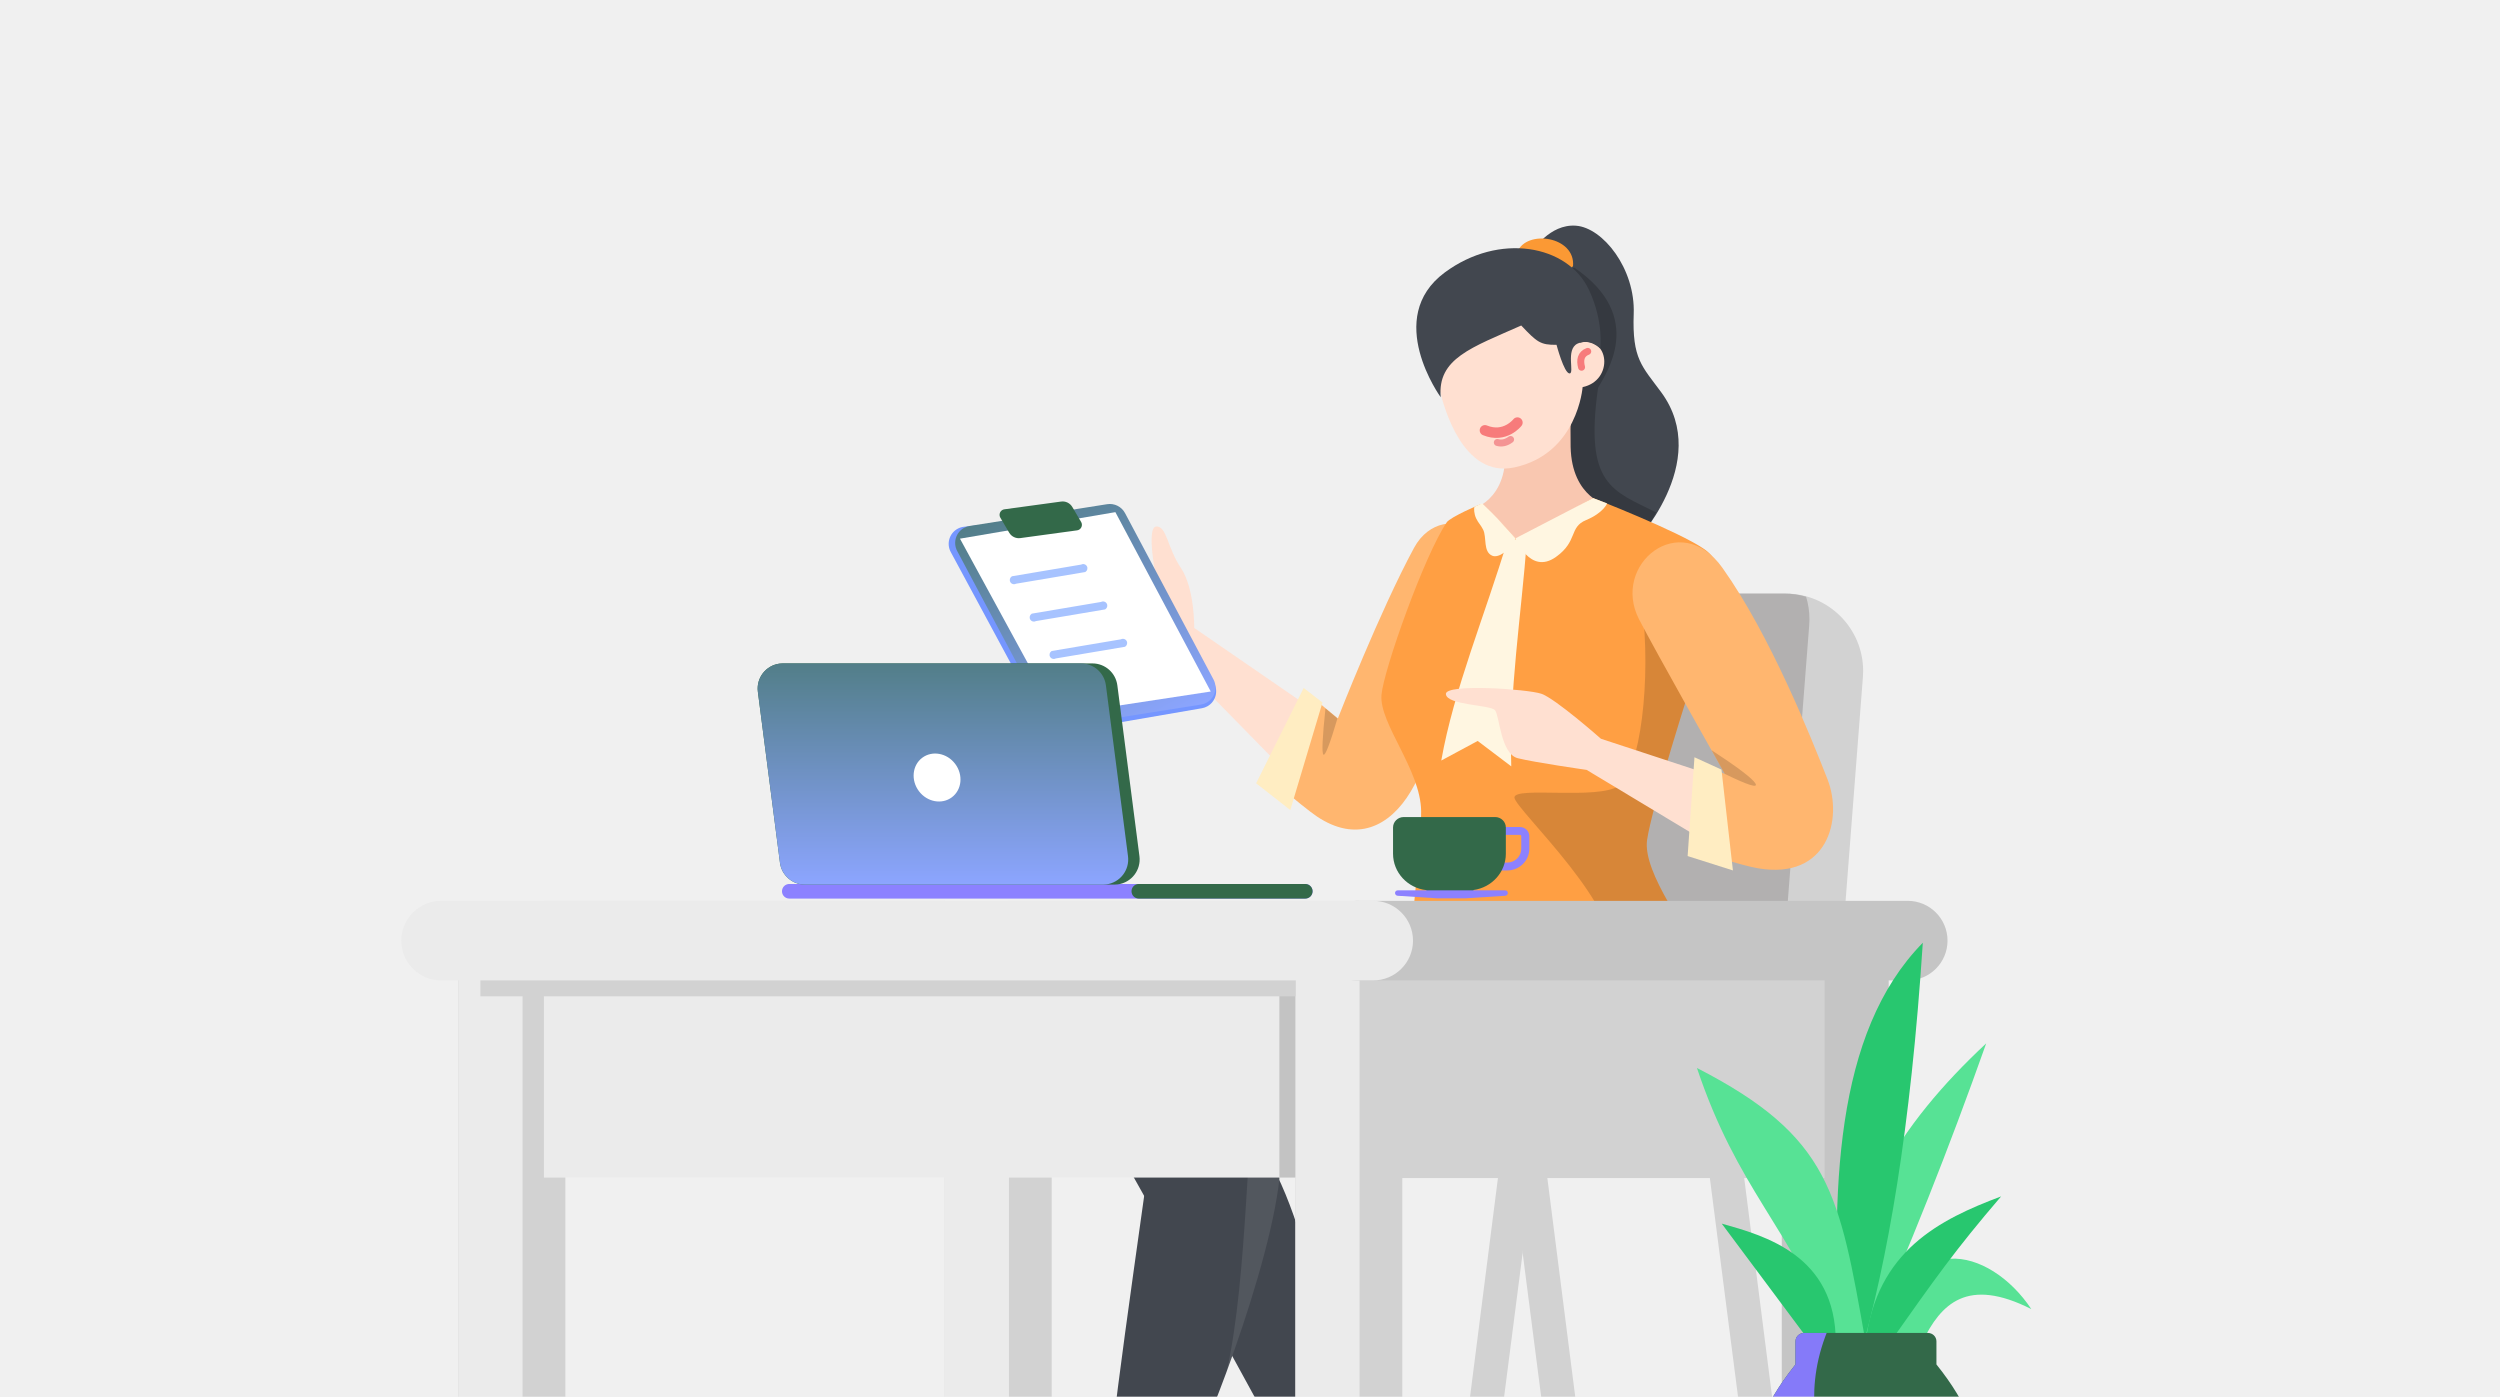
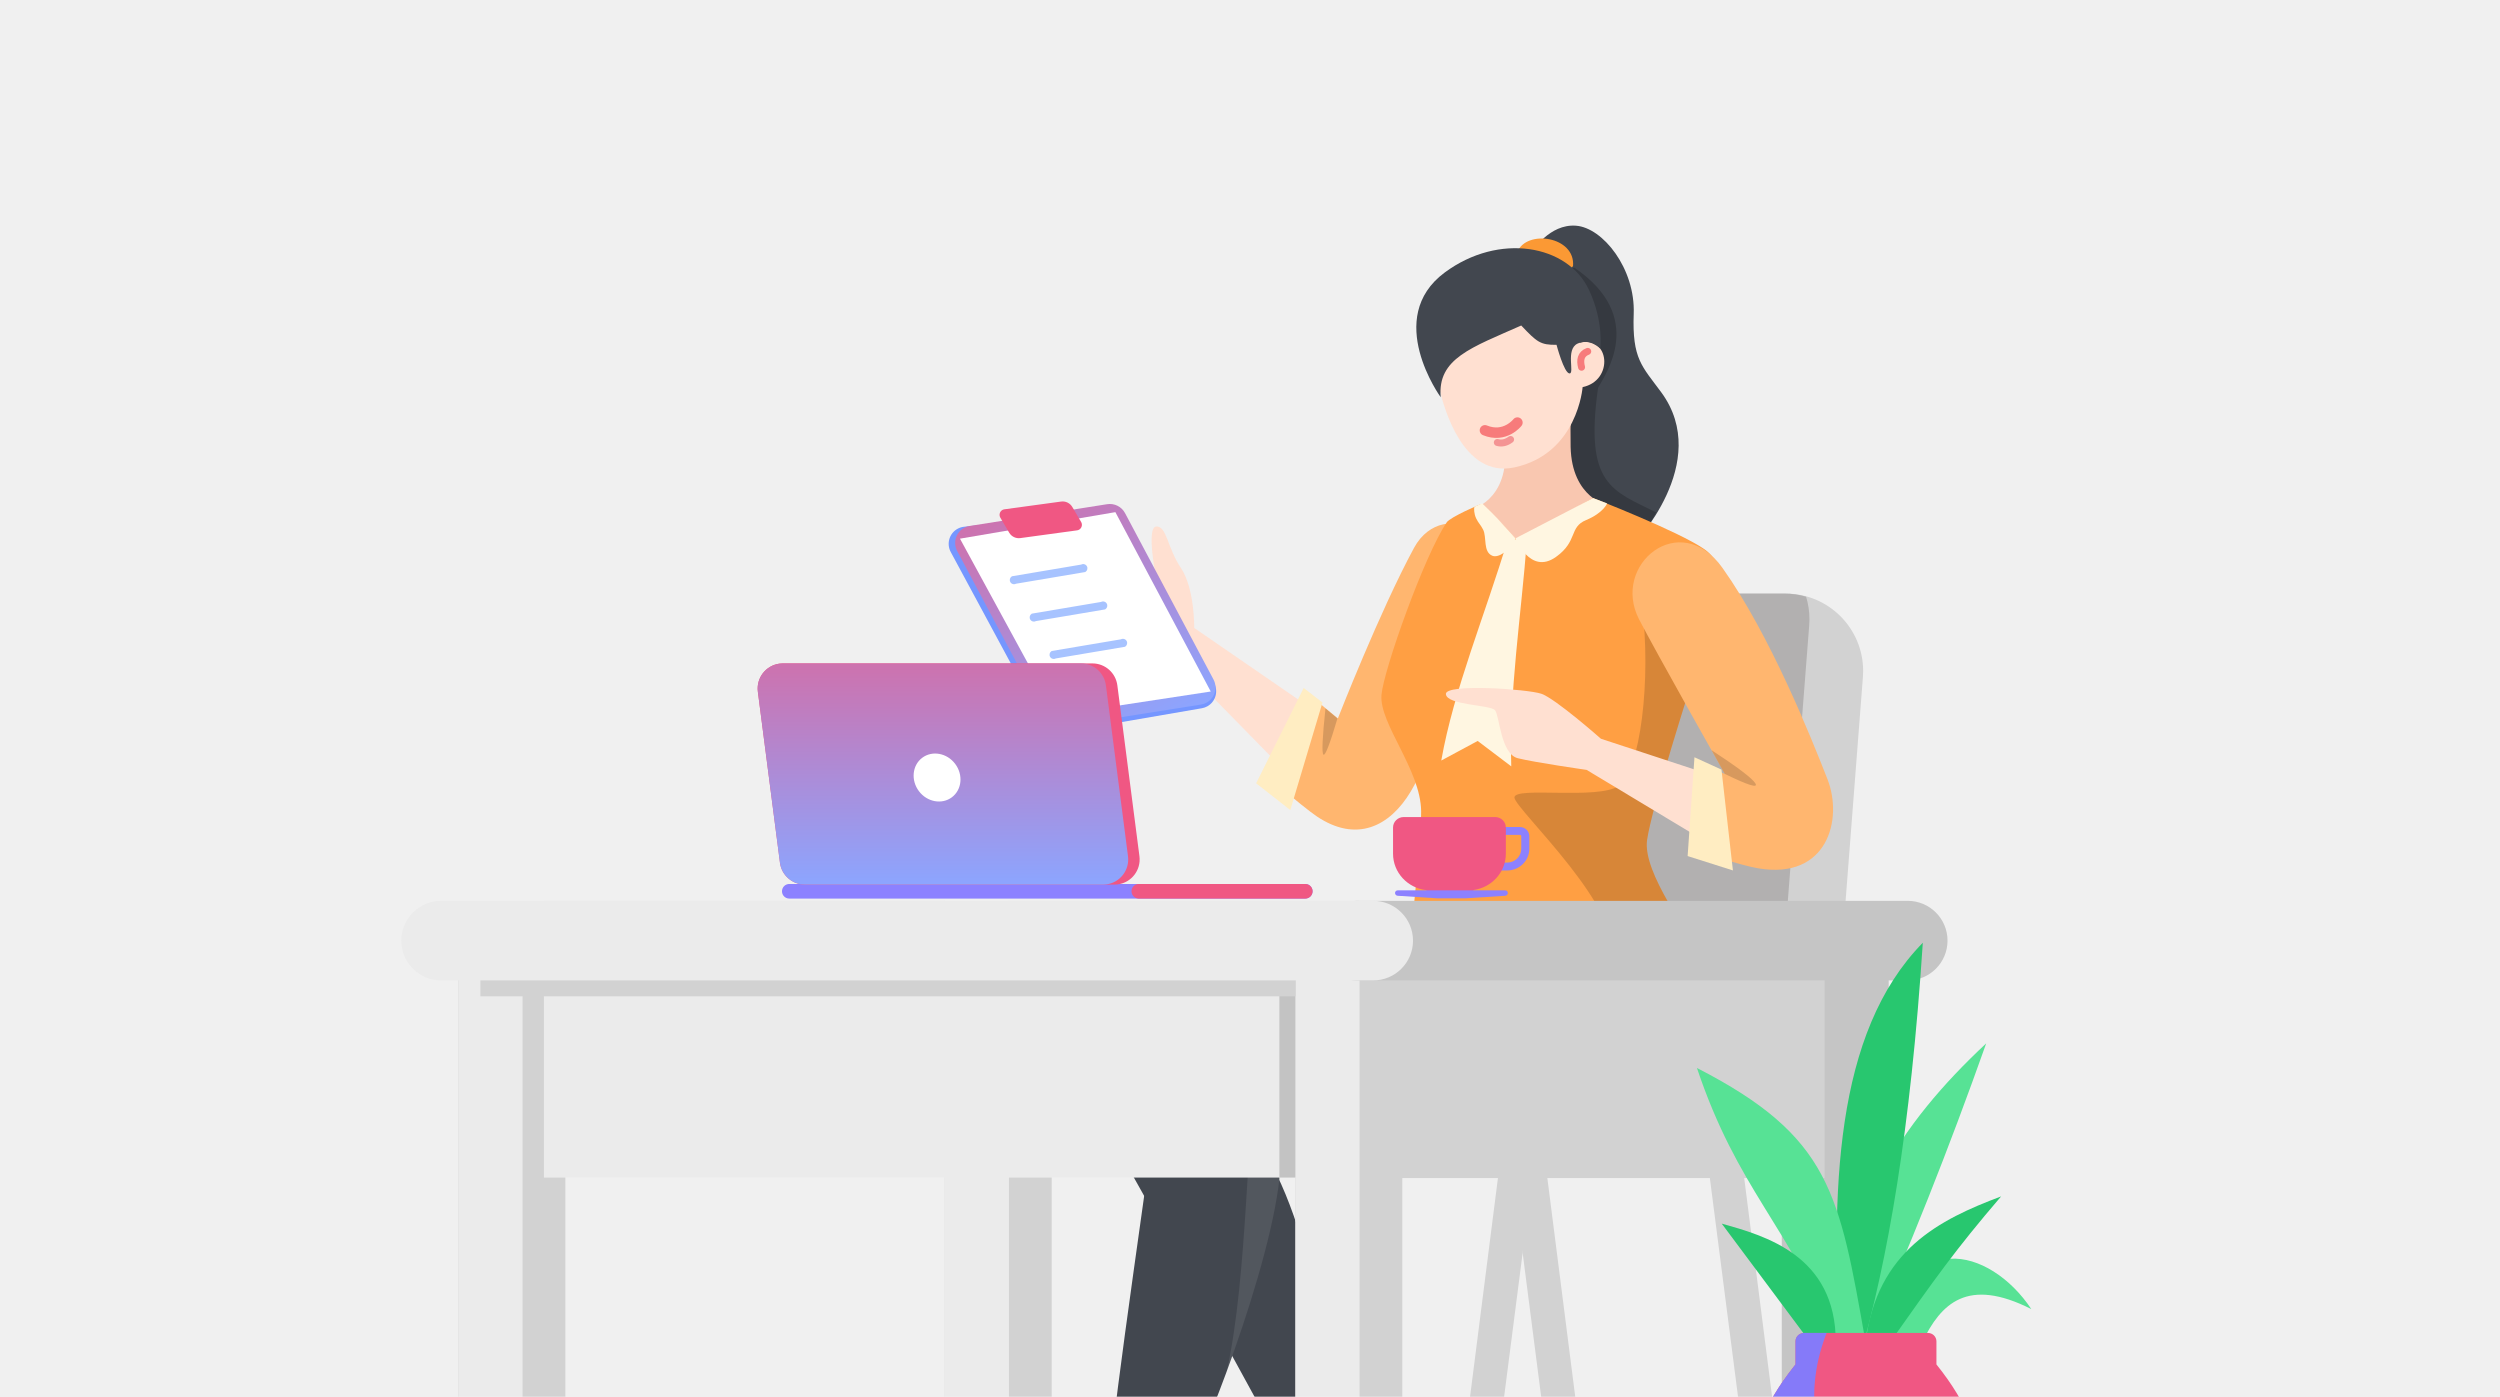
<svg xmlns="http://www.w3.org/2000/svg" xmlns:xlink="http://www.w3.org/1999/xlink" width="358px" height="200px" viewBox="0 0 358 200" version="1.1">
  <defs>
    <path d="M6,0 L352,0 C355.314,-6.08718376e-16 358,2.686 358,6 L358,200 L358,200 L0,200 L0,6 C-4.05812251e-16,2.686 2.686,6.08718376e-16 6,0 Z" id="path-1" />
    <linearGradient x1="68.669%" y1="-53.107%" x2="68.669%" y2="100%" id="linearGradient-3">
-       <stop stop-color="#336949" offset="0%" />
+       <stop stop-color="#F05783" offset="0%" />
      <stop stop-color="#8CA5FF" offset="100%" />
    </linearGradient>
    <linearGradient x1="68.669%" y1="-53.107%" x2="68.669%" y2="100%" id="linearGradient-4">
-       <stop stop-color="#336949" offset="0%" />
+       <stop stop-color="#F05783" offset="0%" />
      <stop stop-color="#8CA5FF" offset="100%" />
    </linearGradient>
    <path d="M7.952,0.064 L25.69,0.064 C26.366,0.064 26.914,0.603 26.914,1.268 L26.914,4.578 C31.399,10.144 33.642,15.71 33.642,21.277 C33.642,26.672 31.727,32.066 27.896,37.461 C27.668,37.784 27.293,37.976 26.894,37.976 L6.749,37.976 C6.349,37.976 5.975,37.784 5.746,37.461 C1.915,32.066 0,26.672 0,21.277 C0,15.815 2.159,10.354 6.477,4.893 L6.728,4.578 L6.728,1.268 C6.728,0.603 7.276,0.064 7.952,0.064 Z" id="path-5" />
  </defs>
  <g id="📝-Pages-New" stroke="none" stroke-width="1" fill="none" fill-rule="evenodd">
    <g id="Knowledge-Base" transform="translate(-670, -791)">
      <g id="Illustration" transform="translate(670, 791)">
        <mask id="mask-2" fill="white">
          <use xlink:href="#path-1" />
        </mask>
        <g id="Mask" />
        <g mask="url(#mask-2)">
          <g transform="translate(57, 30)">
            <g id="Chair4" transform="translate(121, 55)">
              <polygon id="Path" fill="#D2D2D2" points="38.077 71.363 28.831 143.879 33.679 143.815 42.925 72.042" />
              <polygon id="Path" fill="#D2D2D2" transform="translate(44.20678, 107.6211) scale(-1, 1) translate(-44.20678, -107.6211) " points="46.406 71.363 37.159 143.879 42.007 143.815 51.254 72.042" />
              <polygon id="Path" fill="#D2D2D2" transform="translate(72.39661, 107.6211) scale(-1, 1) translate(-72.39661, -107.6211) " points="74.596 71.363 65.349 143.879 70.197 143.815 79.444 72.042" />
              <path d="M0,75.186 C-5.12399906e-16,71.002 3.392,67.61 7.576,67.61 L36.218,67.61 C41.936,67.61 46.717,63.261 47.256,57.568 L51.76,10.042 C52.299,4.349 57.08,2.82683167e-15 62.798,0 L77.715,0 C83.839,6.51445281e-16 88.803,4.964 88.803,11.088 C88.803,11.374 88.792,11.659 88.77,11.944 L84.08,72.53 C83.633,78.304 78.817,82.762 73.025,82.762 L7.576,82.762 C3.392,82.762 5.12399906e-16,79.37 0,75.186 Z" id="Path" fill="#D2D2D2" />
              <path d="M77.51,-2.27373675e-13 C78.594,-2.27572851e-13 79.642,0.156 80.632,0.446 C80.945,1.469 81.113,2.555 81.113,3.68 C81.113,3.966 81.102,4.253 81.079,4.538 L76.394,64.893 C75.946,70.666 71.13,75.123 65.339,75.123 L0.071,75.123 L0.001,75.122 C0,75.073 9.36073955e-17,75.024 0,74.974 C6.90201459e-15,70.801 3.383,67.418 7.556,67.418 L36.107,67.418 C41.825,67.418 46.605,63.071 47.146,57.379 L51.645,10.039 C52.185,4.347 56.965,-2.24547053e-13 62.683,-2.27373675e-13 L77.51,-2.27373675e-13 Z" id="Combined-Shape" fill="#B2B0B0" />
            </g>
            <g id="Wom3.4" transform="translate(143, 100) scale(-1, 1) translate(-143, -100) translate(80, 0)">
              <g id="LLeg" transform="translate(28.09581, 104.5721)" fill="#42474F">
                <path d="M15.558,0.024 C22.487,0.333 61.05,8.844 68.057,10.29 C75.063,11.737 80.986,19.561 75.644,28.622 C69.643,38.793 54.16,67.679 50.401,74.191 C48.54,77.414 39.154,75.607 41.359,70.197 C45.469,60.113 47.378,34.78 57.857,25.544 C57.857,25.544 22.616,31.664 7.393,24.653 C-3.67,19.557 -1.167,-0.722 15.558,0.024 Z" id="Path" />
              </g>
              <g id="LArm" transform="translate(48.23367, 44.95087)">
                <path d="M43.754,14.969 C43.754,14.969 43.676,9.343 45.648,6.403 C47.62,3.463 47.698,0.34 49.191,0.442 C50.683,0.544 49.205,7.803 49.205,7.803 C49.205,7.803 51.099,7.081 52.459,6.168 C53.82,5.255 57.945,0.753 58.909,1.551 C60.543,2.91 57.911,10.578 56.477,12.111 C55.038,13.644 47.179,18.687 47.179,18.687 L27.93,38.329 L24.316,28.35 L43.754,14.969 Z" id="Path" fill="#FFE0D1" />
                <path d="M1.174,13.114 C4.398,20.574 10.299,34.278 12.732,38.367 C15.781,43.487 20.589,45.743 26.218,41.944 C27.214,41.272 29.23,39.651 32.266,37.082 L26.756,24.982 C24.374,26.944 23.183,27.925 23.183,27.925 C23.183,27.925 17.134,12.452 12.268,3.488 C8.054,-4.267 -3.732,1.772 1.174,13.114 Z" id="Path" fill="#FFB66F" />
                <path d="M23.245,27.933 C24.328,31.599 24.996,33.326 25.249,33.114 C25.503,32.902 25.406,30.696 24.959,26.496 L23.245,27.933 Z" id="Path" fill-opacity="0.16" fill="#000000" />
                <polygon id="Path-65" fill="#FFEDC2" points="25.387 25.652 29.994 41.05 34.888 37.217 28.077 23.567" />
              </g>
              <g id="Head" transform="translate(19.60132, 0)">
                <g id="Group-21" transform="translate(17.13841, 26.00611) rotate(12) translate(-17.13841, -26.00611) translate(4.638413, 2.506106)">
                  <path d="M15.016,2.524 C15.016,2.524 11.819,-0.875 8.127,0.216 C4.434,1.306 1.095,7.99 2.68,14.273 C4.258,20.557 3.073,21.85 1.159,26.085 C-3.983,37.477 9.656,46.638 9.656,46.638 L24.522,43.484 L19.211,15.738 L15.016,2.524 Z" id="Path" fill="#42474F" />
                  <path d="M9.606,6.059 C0.946,15.119 8.457,21.904 9.872,23.571 C14.734,36.855 10.866,38.412 5.454,42.76 L8.364,46.078 L16.706,42.599 L16.438,5.331 L9.606,6.059 Z" id="Path-50" fill-opacity="0.199" fill="#000000" />
                </g>
                <path d="M13.051,42.433 C13.051,42.433 18.329,41.374 18.485,33.986 C18.642,26.597 17.773,24.075 17.773,24.075 L27.726,23.895 C27.726,23.895 27.835,32.13 27.836,35.109 C27.841,42.351 33.426,43.191 33.426,43.191 C33.426,43.191 32.265,48.92 23.246,49.426 C16.204,49.822 13.051,42.433 13.051,42.433 Z" id="Path" fill="#F9C7B0" />
                <g id="Group-20" transform="translate(27.08848, 21.33915) rotate(12) translate(-27.08848, -21.33915) translate(13.58848, 5.339154)">
                  <path d="M1.995,4.913 C0.754,0.819 7.424,-1.657 9.383,1.292 C9.383,1.292 10.344,4.087 8.341,5.683 C5.631,7.835 1.995,4.913 1.995,4.913 Z" id="Path" fill="#FB9934" />
                  <path d="M3.36,15.846 C-1.08,15.674 -0.356,22.161 4.257,22.152 C4.257,22.152 6.936,31.367 16.237,31.367 C23.791,31.367 24.282,20.627 24.351,18.484 C24.425,16.2 24.434,8.695 24.434,8.695 L3.187,8.685 L3.36,15.846 Z" id="Path" fill="#FFE0D1" />
                  <path d="M5.69,19.846 C6.446,19.639 6.651,15.451 6.651,15.451 C8.913,15.003 9.311,14.493 11.02,11.694 C18.613,13.309 23.767,13.802 24.434,19.35 C24.434,19.35 30.136,6.54 20.146,1.987 C11.358,-2.013 2.087,1.745 0.469,8.729 C-0.677,13.659 0.637,17.28 0.637,17.28 C0.637,17.28 1.788,15.451 3.677,15.908 C5.567,16.365 4.934,20.052 5.69,19.846 Z" id="Path" fill="#42474F" />
                  <path d="M14.608,24.436 C14.608,24.436 16.137,26.901 19.119,26.027" id="Path" stroke="#F77B7B" stroke-width="1.5" stroke-linecap="round" transform="translate(16.86349, 25.32509) rotate(-18) translate(-16.86349, -25.32509) " />
                  <path d="M15.903,27.378 C16.603,27.671 17.267,27.671 17.848,27.334" id="Path" stroke="#F49494" stroke-linecap="round" transform="translate(16.87519, 27.46345) rotate(2) translate(-16.87519, -27.46345) " />
                  <path d="M3.565,19.444 C3.844,18.44 3.72,17.563 2.721,17.162" id="Path-8" stroke="#F77B7B" stroke-linecap="round" transform="translate(3.207757, 18.30307) rotate(-13) translate(-3.207757, -18.30307) " />
                </g>
              </g>
              <g id="Group-19" transform="translate(16.70562, 41.32406)">
                <path d="M34.241,0.88 C34.362,0.874 38.619,2.737 39.109,3.456 C42.302,8.137 48.165,24.612 48.466,28.186 C48.807,32.308 42.859,38.875 42.786,44.843 C42.721,50.812 45.33,68.784 44.318,70.463 C43.314,72.141 36.716,80.116 35.339,80.148 C33.955,80.181 32.921,75.994 30.824,76.085 C28.735,76.176 24.379,81.727 22.501,81.688 C20.631,81.647 1.248,69.377 2.729,65.882 C4.219,62.386 11.134,53.698 10.429,48.935 C9.733,44.173 4.171,26.592 2.163,20.609 C0.163,14.625 -1.448,9.859 2.284,7.284 C6.017,4.71 18.161,0 18.161,0 L29.035,6.078 C29.035,6.078 33.61,0.91 34.241,0.88 Z" id="Path" fill="#FF9F43" />
                <path d="M30.375,5.909 C33.636,16.745 38.112,27.423 39.904,37.585 L34.69,34.778 L29.881,38.419 C30.221,27.854 28.446,16.762 27.63,5.909 L30.375,5.909 Z" id="Path" fill="#FFF6E1" />
                <path d="M11.326,14.23 L11.202,15.106 C9.741,25.988 11.47,39.194 14.467,41.208 C17.525,43.265 29.43,41.247 29.43,42.875 C29.43,44.504 12.978,59.43 15.679,66.566 C17.164,70.489 16.667,73.978 14.187,77.033 L13.468,76.549 C7.848,72.741 1.883,67.879 2.729,65.882 C4.219,62.386 11.134,53.698 10.429,48.935 C9.761,44.363 4.608,27.978 2.42,21.381 L1.723,19.289 C0.913,16.837 0.239,14.615 0.076,12.698 L0.579,12.373 C8.614,7.226 12.197,7.845 11.326,14.23 L11.326,14.23 Z" id="Path" fill-opacity="0.16" fill="#000000" />
                <path d="M16.154,0.767 L18.161,0 L29.274,5.763 C29.274,5.763 27.184,11.076 23.484,8.43 C20.312,6.168 21.65,4.177 19.164,3.15 C16.687,2.123 16.154,0.767 16.154,0.767 Z" id="Path" fill="#FFF6E1" />
                <path d="M29.274,5.763 C30.079,7.551 31.717,8.596 32.563,8.271 C33.961,7.734 33.361,5.597 33.912,4.518 C34.306,3.752 34.561,3.636 34.906,2.917 C35.227,2.257 35.24,1.466 35.158,1.247 L34.065,0.751 C33.063,1.694 32.329,2.417 31.863,2.917 C31.283,3.541 30.419,4.49 29.274,5.763 Z" id="Path" fill="#FFF6E1" />
              </g>
              <g id="RArm" transform="translate(0, 47.66368)">
                <path d="M33.745,28.126 C33.745,28.126 40.288,22.348 42.29,21.678 C44.293,21.007 56.022,20.202 55.949,21.717 C55.864,23.34 49.564,23.247 48.912,24.045 C48.259,24.844 48.11,30.302 45.643,30.915 C43.18,31.528 35.798,32.584 35.798,32.584 L18.138,43.213 L17.383,33.501 L33.745,28.126 Z" id="Path" fill="#FFE0D1" />
                <path d="M16.341,3.661 C9.448,13.369 3.563,28.156 1.304,33.921 C-0.955,39.686 1.324,48.381 11.257,46.674 C12.375,46.482 14.188,46.001 16.696,45.23 L19.07,31.878 C17.029,32.733 16.008,33.161 16.008,33.161 C16.008,33.161 25.88,15.699 28.291,11.017 C32.318,3.2 22.412,-4.892 16.341,3.661 Z" id="Path" fill="#FFB66F" />
                <path d="M16.008,33.161 C12.665,34.79 11.204,35.247 11.624,34.53 C12.045,33.813 14.137,32.225 17.9,29.765 L16.008,33.161 Z" id="Path" fill-opacity="0.16" fill="#000000" />
                <polygon id="Path-64" fill="#FFEDC2" points="16.486 32.544 14.847 46.982 21.331 44.925 20.353 30.776" />
              </g>
              <g id="RLeg" transform="translate(15.94627, 101.5411)">
                <path d="M6.757,0.134 C-1.984,13.276 -1.129,22.783 9.321,28.653 C22.707,36.172 63.994,27.364 63.994,27.364 C63.994,27.364 63.262,33.248 63.994,38.496 C65.907,52.202 75.004,75.037 76.928,77.906 C79.59,81.874 87.697,78.881 87.85,75.577 C88.003,72.274 81.738,30.078 80.785,22.032 C79.838,13.985 76.846,12.816 68.106,10.617 C66.099,10.111 42.356,4.223 40.181,4.395 C27.723,5.378 16.581,3.957 6.757,0.134 Z" id="Path" fill="#42474F" />
                <path d="M16.28,26.462 C29.834,27.977 65.717,24.853 67.158,26.273 C68.534,27.628 68.304,51.208 71.391,64.855 C68.35,56.586 65.059,46.126 63.994,38.496 C63.262,33.248 63.994,27.364 63.994,27.364 L62.592,27.644 C55.277,29.062 21.363,35.15 9.321,28.653 C2.258,24.842 -0.475,18.942 1.123,10.952 C3.049,20.377 8.102,25.547 16.28,26.462 Z" id="Path" fill-opacity="0.192" fill="#FFFFFF" opacity="0.44" />
                <ellipse id="Oval" fill-opacity="0.192" fill="#FFFFFF" transform="translate(86.56548, 23.11196) rotate(13) translate(-86.56548, -23.11196) " cx="86.565" cy="23.112" rx="2.278" ry="4.168" />
                <ellipse id="Oval" fill-opacity="0.192" fill="#FFFFFF" transform="translate(75.93463, 20.45977) rotate(-16) translate(-75.93463, -20.45977) " cx="75.935" cy="20.46" rx="3.037" ry="4.547" />
              </g>
            </g>
            <g id="Example-Task1" transform="translate(97.77145, 58.16383) rotate(-28) translate(-97.77145, -58.16383) translate(85.27145, 37.16383)">
              <g id="Group-3" transform="translate(-0, -0)">
                <path d="M3.716,1.906 L22.562,9.467 C23.474,9.833 24.082,10.706 24.108,11.688 L24.819,38.439 C24.855,39.799 23.781,40.931 22.421,40.967 C22.137,40.975 21.855,40.933 21.585,40.845 L2.19,34.461 C1.184,34.13 0.502,33.193 0.496,32.135 L0.334,4.207 C0.326,2.846 1.423,1.737 2.784,1.729 C3.103,1.727 3.42,1.787 3.716,1.906 Z" id="Rectangle" fill="#7596FF" fill-rule="nonzero" />
                <path d="M4.482,2.186 L23.325,8.676 C24.32,9.019 24.987,9.954 24.987,11.006 L24.987,37.988 C24.987,39.348 23.884,40.452 22.523,40.452 C22.25,40.452 21.979,40.406 21.72,40.317 L2.877,33.827 C1.883,33.484 1.216,32.549 1.216,31.497 L1.216,4.515 C1.216,3.155 2.319,2.051 3.68,2.051 C3.953,2.051 4.224,2.097 4.482,2.186 Z" id="Rectangle" fill="url(#linearGradient-3)" />
                <polygon id="Rectangle" fill="#FFFFFF" fill-rule="nonzero" points="2.399 3.14 23.831 10.235 23.831 39.326 2.691 31.91" />
-                 <path d="M9.99,2.414 L17.686,5.25 C18.291,5.473 18.703,6.037 18.731,6.682 L18.84,9.177 C18.859,9.618 18.517,9.992 18.075,10.011 C17.969,10.016 17.863,9.999 17.764,9.962 L10.068,7.126 C9.463,6.903 9.051,6.339 9.023,5.695 L8.914,3.199 C8.895,2.758 9.238,2.384 9.679,2.365 C9.785,2.361 9.891,2.377 9.99,2.414 Z" id="Rectangle" fill="#336949" fill-rule="nonzero" />
+                 <path d="M9.99,2.414 L17.686,5.25 C18.291,5.473 18.703,6.037 18.731,6.682 L18.84,9.177 C18.859,9.618 18.517,9.992 18.075,10.011 C17.969,10.016 17.863,9.999 17.764,9.962 L10.068,7.126 C9.463,6.903 9.051,6.339 9.023,5.695 L8.914,3.199 C8.895,2.758 9.238,2.384 9.679,2.365 C9.785,2.361 9.891,2.377 9.99,2.414 Z" id="Rectangle" fill="#F05783" fill-rule="nonzero" />
                <path d="M15.985,14.567 C16.321,14.567 16.593,14.839 16.593,15.173 C16.593,15.484 16.358,15.74 16.056,15.775 L15.985,15.779 L6.456,12.605 C6.12,12.605 5.848,12.334 5.848,11.999 C5.848,11.688 6.083,11.432 6.385,11.397 L6.456,11.393 L15.985,14.567 Z" id="Path" fill="#A7C3FF" />
                <path d="M15.985,20.628 C16.321,20.628 16.593,20.899 16.593,21.234 C16.593,21.545 16.358,21.801 16.056,21.836 L15.985,21.84 L6.456,18.666 C6.12,18.666 5.848,18.394 5.848,18.06 C5.848,17.749 6.083,17.493 6.385,17.458 L6.456,17.454 L15.985,20.628 Z" id="Path" fill="#A7C3FF" />
                <path d="M15.985,26.689 C16.321,26.689 16.593,26.96 16.593,27.295 C16.593,27.605 16.358,27.862 16.056,27.897 L15.985,27.901 L6.456,24.726 C6.12,24.726 5.848,24.455 5.848,24.12 C5.848,23.809 6.083,23.553 6.385,23.518 L6.456,23.514 L15.985,26.689 Z" id="Path" fill="#A7C3FF" />
              </g>
            </g>
            <g id="Group-26" transform="translate(0, 99)">
              <g id="Group-25" transform="translate(8.649351, 0)">
                <polygon id="Rectangle" fill="#D2D2D2" points="69.648 3.799 84.956 3.799 84.956 100.493 69.648 100.493" />
                <polygon id="Rectangle" fill="#EBEBEB" points="69.648 -1.78512303e-13 78.833 -1.78512303e-13 78.833 100.493 69.648 100.493" />
                <polygon id="Rectangle" fill="#D2D2D2" points="1.05161699e-15 3.799 75.777 3.799 75.777 32.801 15.308 32.801 15.308 100.493 1.05161699e-15 100.493" />
                <polygon id="Rectangle" fill="#EBEBEB" points="1.01974981e-15 3.799 9.185 3.799 9.185 100.493 1.01974981e-15 100.493" />
              </g>
              <g id="Group-25">
                <polygon id="Rectangle" fill="#C5C5C5" points="198.15 3.799 213.459 3.799 213.459 100.493 198.15 100.493" />
                <polygon id="Rectangle" fill="#D2D2D2" points="128.503 3.799 204.28 3.799 204.28 39.699 143.811 39.699 143.811 100.493 128.503 100.493" />
                <polygon id="Rectangle" fill="#EBEBEB" points="20.89 -2.81575148e-13 137.599 -4.04882098e-13 137.599 39.628 20.89 39.628" />
                <polygon id="Rectangle" fill="#C3C3C3" points="126.207 3.799 135.392 3.799 135.392 39.628 126.207 39.628" />
                <polygon id="Rectangle" fill="#EBEBEB" points="128.503 3.799 137.688 3.799 137.688 100.493 128.503 100.493" />
                <path d="M137.299,0 L216.186,0 C219.333,2.97461293e-15 221.885,2.551 221.885,5.698 C221.885,8.845 219.333,11.396 216.186,11.396 L137.299,11.396 C134.152,11.396 131.601,8.845 131.601,5.698 C131.601,2.551 134.152,5.7810075e-16 137.299,0 Z" id="Rectangle" fill="#C5C5C5" />
                <polygon id="Rectangle" fill="#D2D2D2" points="11.794 2.279 128.503 2.279 128.503 13.676 11.794 13.676" />
                <path d="M6.164,-1.78139615e-14 L139.644,-1.78139615e-14 C142.791,6.58155786e-15 145.342,2.551 145.342,5.698 C145.342,8.845 142.791,11.396 139.644,11.396 L6.164,11.396 C3.017,11.396 0.466,8.845 0.466,5.698 C0.466,2.551 3.017,-1.90122176e-14 6.164,-1.78139615e-14 Z" id="Rectangle" fill="#EBEBEB" />
              </g>
            </g>
            <g id="Cup" transform="translate(152, 93) scale(-1, 1) translate(-152, -93) translate(142, 87)">
              <path d="M5.196,1.431 L1.346,1.431 C0.603,1.431 0,2.018 0,2.743 L0,4.541 C0,6.259 1.428,7.651 3.19,7.651 L5.196,7.651 C5.514,7.651 5.773,7.4 5.773,7.089 C5.773,6.778 5.514,6.526 5.196,6.526 L3.19,6.526 C2.065,6.526 1.154,5.638 1.154,4.541 L1.154,2.743 C1.154,2.64 1.24,2.556 1.346,2.556 L5.196,2.556 C5.514,2.556 5.773,2.304 5.773,1.993 C5.773,1.683 5.514,1.431 5.196,1.431 Z" id="Path" fill="#8C81FF" />
-               <path d="M17.979,0 C18.828,0 19.517,0.672 19.517,1.5 L19.517,5.25 C19.517,7.95 17.427,10.174 14.738,10.467 L14.737,11.25 L8.003,11.25 L8.003,10.45 C5.382,10.096 3.363,7.903 3.363,5.25 L3.363,1.5 C3.363,0.672 4.052,0 4.902,0 L17.979,0 Z" id="Path" fill="#336949" />
+               <path d="M17.979,0 C18.828,0 19.517,0.672 19.517,1.5 L19.517,5.25 C19.517,7.95 17.427,10.174 14.738,10.467 L14.737,11.25 L8.003,11.25 L8.003,10.45 C5.382,10.096 3.363,7.903 3.363,5.25 L3.363,1.5 C3.363,0.672 4.052,0 4.902,0 L17.979,0 Z" id="Path" fill="#F05783" />
              <path d="M3.452,10.5 L18.856,10.5 C19.063,10.5 19.231,10.668 19.231,10.875 C19.231,11.086 19.067,11.261 18.857,11.274 L13.196,11.641 L13.196,11.641 L9.157,11.641 L3.451,11.274 C3.241,11.261 3.077,11.086 3.077,10.875 C3.077,10.668 3.245,10.5 3.452,10.5 Z" id="Rectangle" fill="#8C81FF" />
            </g>
            <g id="FacingBack-Laptop3" transform="translate(51, 65)">
              <path d="M5.027,31.585 L78.915,31.585 C79.493,31.585 79.961,32.053 79.961,32.631 C79.961,33.209 79.493,33.677 78.915,33.677 L5.027,33.677 C4.45,33.677 3.981,33.209 3.981,32.631 C3.981,32.053 4.45,31.585 5.027,31.585 Z" id="Rectangle" fill="#8C81FF" />
-               <path d="M55.078,31.585 L78.915,31.585 C79.493,31.585 79.961,32.053 79.961,32.631 C79.961,33.209 79.493,33.677 78.915,33.677 L55.078,33.677 C54.5,33.677 54.032,33.209 54.032,32.631 C54.032,32.053 54.5,31.585 55.078,31.585 Z" id="Rectangle" fill="#336949" />
-               <path d="M4.095,0 L48.433,0 C50.243,-7.76541381e-16 51.772,1.344 52.004,3.138 L55.168,27.614 C55.423,29.586 54.031,31.391 52.059,31.646 C51.906,31.665 51.752,31.675 51.597,31.675 L7.26,31.675 C5.45,31.675 3.921,30.332 3.689,28.537 L0.525,4.062 C0.27,2.09 1.662,0.285 3.634,0.03 C3.787,0.01 3.941,2.8351131e-17 4.095,0 Z" id="Rectangle" fill="#336949" />
+               <path d="M55.078,31.585 L78.915,31.585 C79.493,31.585 79.961,32.053 79.961,32.631 C79.961,33.209 79.493,33.677 78.915,33.677 L55.078,33.677 C54.5,33.677 54.032,33.209 54.032,32.631 C54.032,32.053 54.5,31.585 55.078,31.585 Z" id="Rectangle" fill="#F05783" />
+               <path d="M4.095,0 L48.433,0 C50.243,-7.76541381e-16 51.772,1.344 52.004,3.138 L55.168,27.614 C55.423,29.586 54.031,31.391 52.059,31.646 C51.906,31.665 51.752,31.675 51.597,31.675 L7.26,31.675 C5.45,31.675 3.921,30.332 3.689,28.537 L0.525,4.062 C0.27,2.09 1.662,0.285 3.634,0.03 C3.787,0.01 3.941,2.8351131e-17 4.095,0 Z" id="Rectangle" fill="#F05783" />
              <path d="M4.095,0 L46.795,0 C48.605,9.99815459e-16 50.133,1.344 50.366,3.138 L53.53,27.614 C53.785,29.586 52.393,31.391 50.421,31.646 C50.268,31.665 50.114,31.675 49.959,31.675 L7.26,31.675 C5.45,31.675 3.921,30.332 3.689,28.537 L0.525,4.062 C0.27,2.09 1.662,0.285 3.634,0.03 C3.787,0.01 3.941,1.36061876e-15 4.095,0 Z" id="Rectangle" fill="url(#linearGradient-4)" />
              <ellipse id="Oval" fill="#FFFFFF" transform="translate(26.18607, 16.34168) rotate(-37) translate(-26.18607, -16.34168) " cx="26.186" cy="16.342" rx="3.249" ry="3.536" />
            </g>
            <g id="Group-79" transform="translate(186, 105)">
              <g id="Group-86">
                <path d="M23.979,58.234 C30.346,43.991 36.13,29.363 41.424,14.412 C29.228,25.78 19.744,39.63 21.095,58.234 L23.979,58.234 Z" id="Path-113" fill="#57E295" />
                <path d="M20.586,59.721 C19.079,35.435 19.718,12.88 32.347,0 C30.605,26.665 27.346,45.45 23.219,59.721 L20.586,59.721 Z" id="Rectangle" fill="#28C76F" />
                <path d="M20.007,57.192 C12.951,40.221 5.861,35.356 2.45563569e-14,17.935 C19.181,27.771 20.383,35.893 24.148,57.192 L20.007,57.192 Z" id="Path-112" fill="#57E295" />
                <path d="M16.209,57.192 L3.551,40.221 C9.665,41.944 19.883,44.735 19.883,57.192 L16.209,57.192 Z" id="Path-114" fill="#28C76F" />
                <path d="M28.048,57.192 L32.271,57.192 C34.954,51.651 38.735,47.837 47.884,52.461 C41.887,43.427 29.583,40.694 28.048,57.192 Z" id="Path-116" fill="#57E295" />
                <path d="M24.164,57.192 L27.675,57.192 C34.12,48.078 36.891,44.106 43.56,36.323 C34.774,39.62 25.756,44.106 24.164,57.192 Z" id="Path-117" fill="#28C76F" />
              </g>
              <g id="Group-85" transform="translate(7.384615, 55.8125)">
                <mask id="mask-6" fill="white">
                  <use xlink:href="#path-5" />
                </mask>
-                 <use id="Rectangle" fill="#336949" xlink:href="#path-5" />
+                 <use id="Rectangle" fill="#F05783" xlink:href="#path-5" />
                <path d="M-4.282,-0.978 L11.622,-0.978 C4.008,16.458 19.027,26.784 11.622,44.155 L-4.282,44.155 L-4.282,-0.978 Z" id="Rectangle" fill="#857AF9" mask="url(#mask-6)" />
              </g>
            </g>
          </g>
        </g>
      </g>
    </g>
  </g>
</svg>
